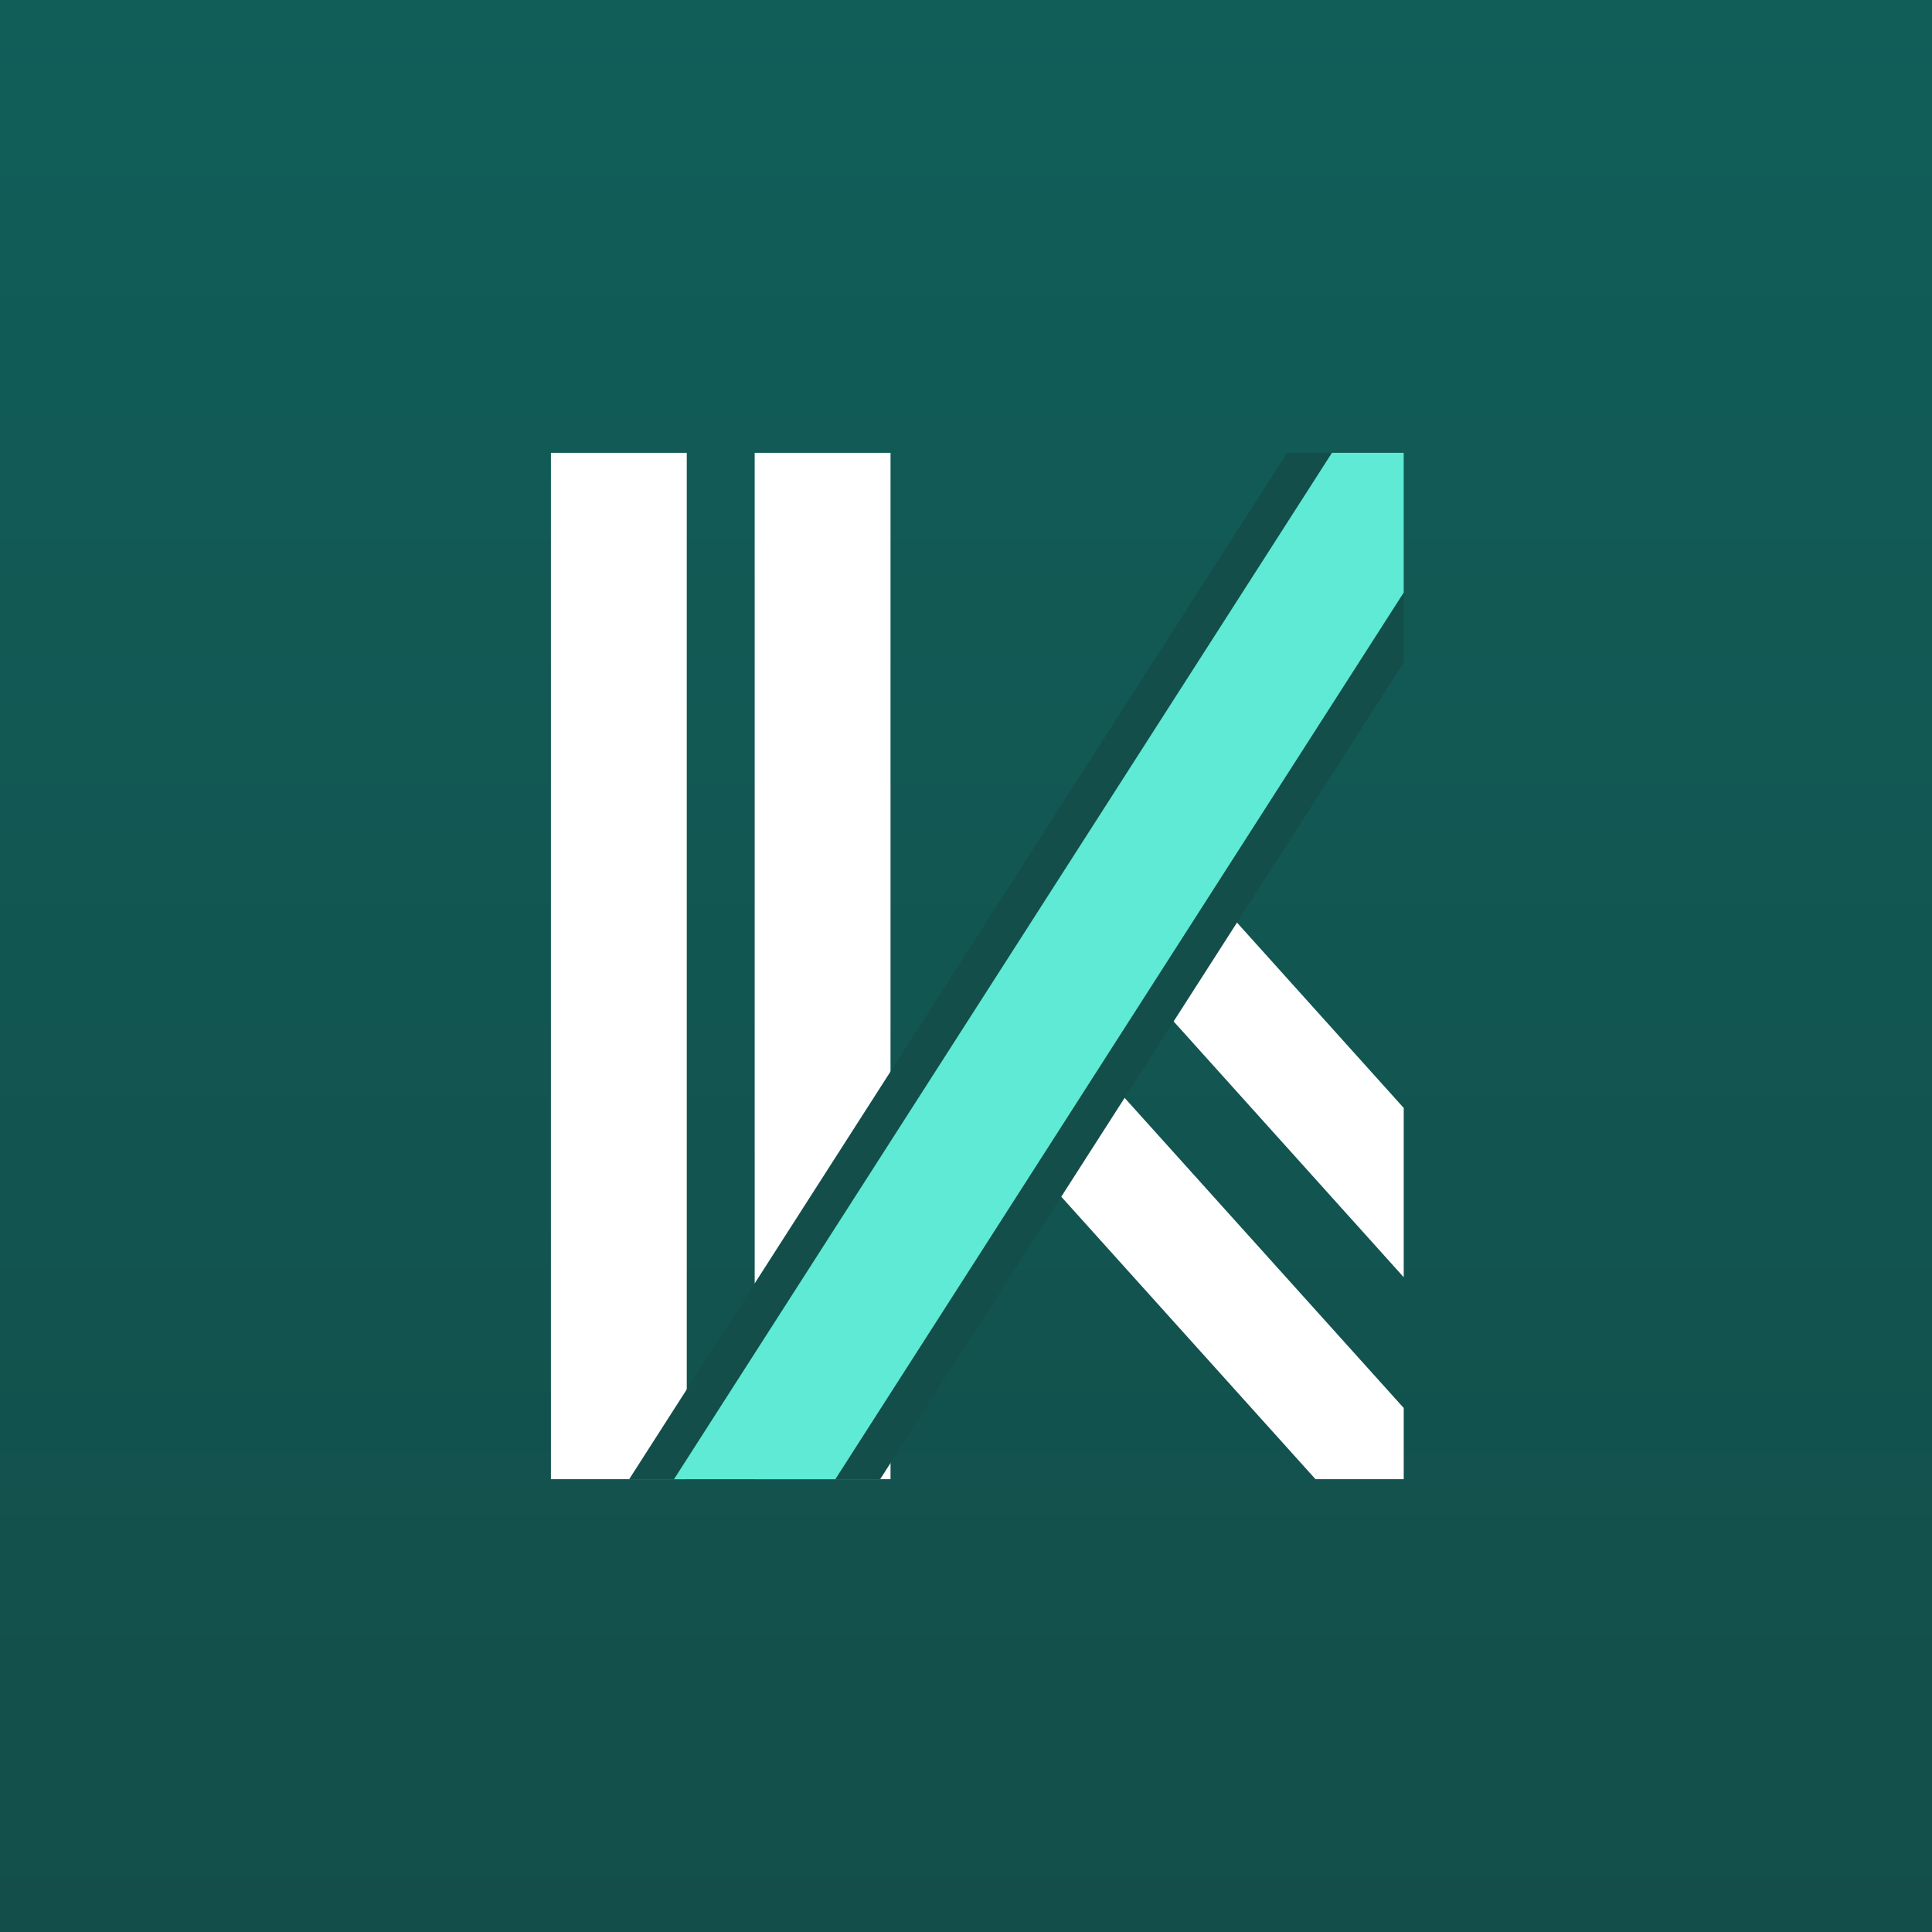
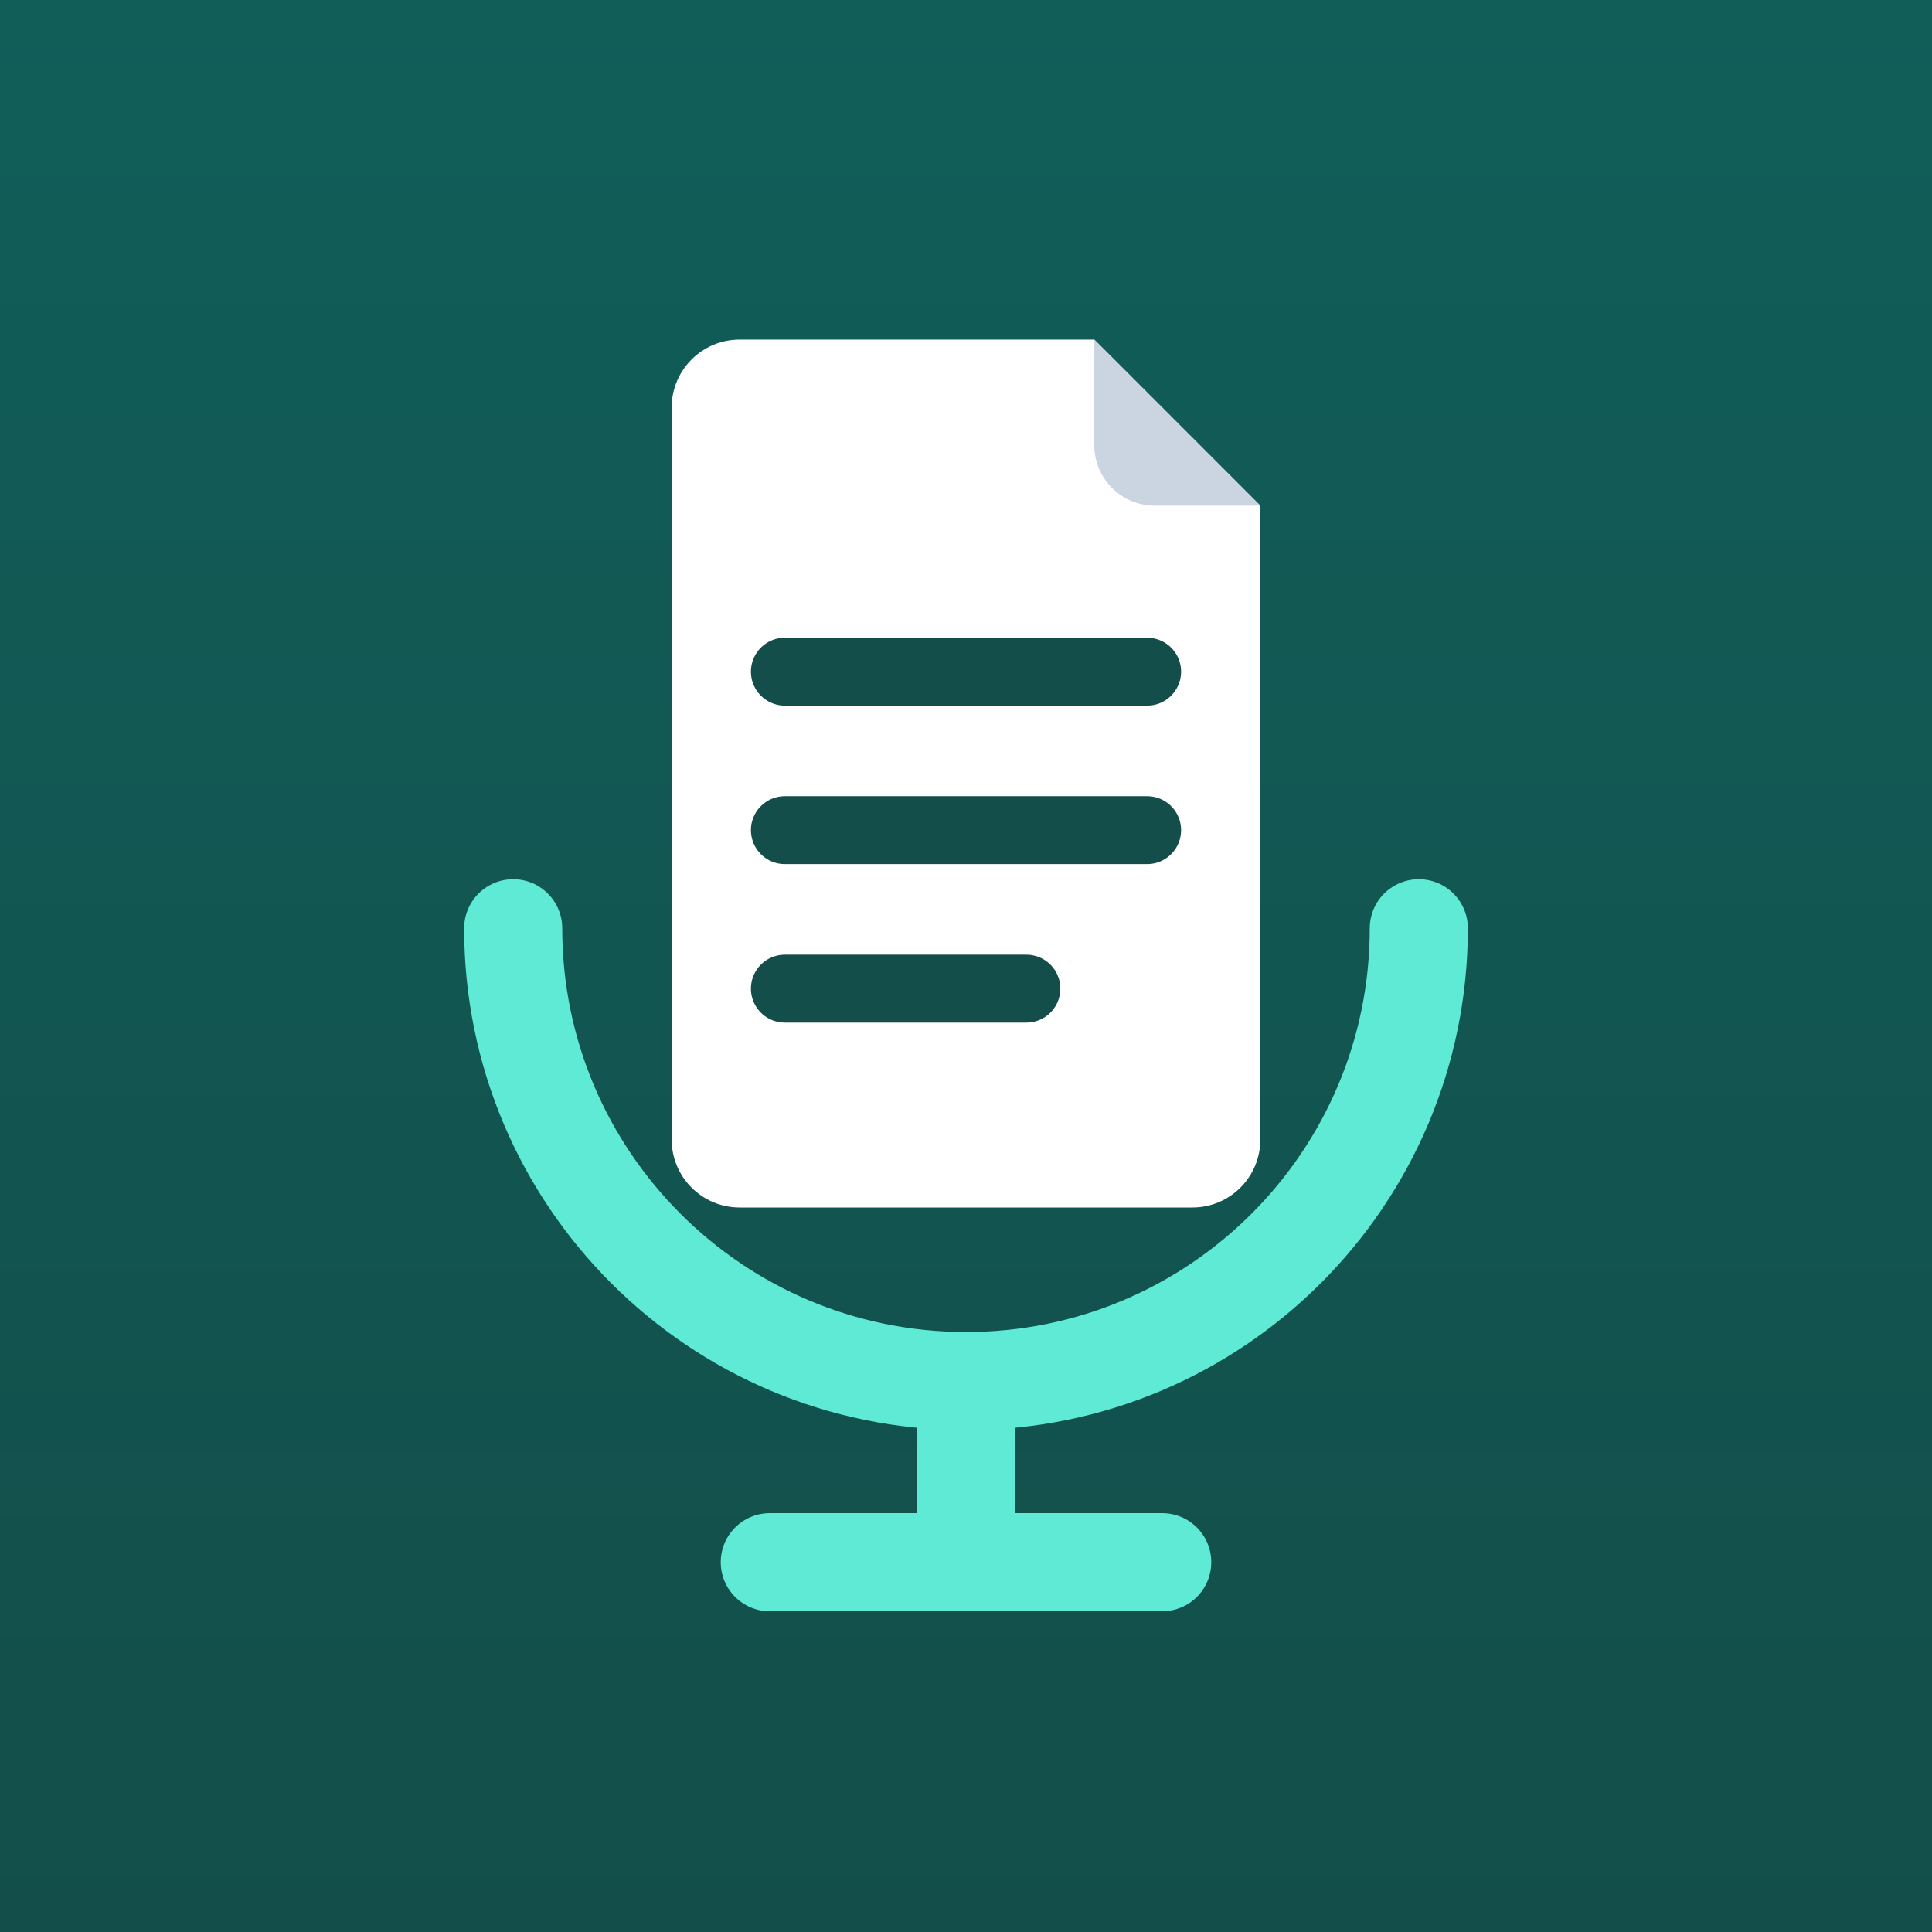
<svg xmlns="http://www.w3.org/2000/svg" viewBox="0 0 512 512">
  <defs>
    <linearGradient id="bg" x1="0" y1="0" x2="0" y2="1">
      <stop offset="0" stop-color="#115e59" />
      <stop offset="1" stop-color="#134e4a" />
    </linearGradient>
-     <clipPath id="box">
-       <rect x="146" y="120" width="226" height="272" />
-     </clipPath>
  </defs>
  <rect width="512" height="512" fill="url(#bg)" />
-   <g clip-path="url(#box)" stroke-linecap="butt">
-     <rect x="146" y="120" width="36" height="272" fill="#ffffff" />
-     <rect x="200" y="120" width="36" height="272" fill="#ffffff" />
-     <line x1="268" y1="280" x2="430" y2="460" stroke="#ffffff" stroke-width="30" />
-     <line x1="300" y1="236" x2="470" y2="425" stroke="#ffffff" stroke-width="30" />
-     <line x1="150" y1="470" x2="400" y2="80" stroke="#134e4a" stroke-width="56" />
-     <line x1="150" y1="470" x2="400" y2="80" stroke="#5eead4" stroke-width="36" />
-   </g>
+   <path d="M196 90 H290 L334 134 V302 a18 18 0 0 1 -18 18 H196 a18 18 0 0 1 -18 -18 V108 a18 18 0 0 1 18 -18 Z" fill="#ffffff" />
+   <path d="M290 90 V118 a16 16 0 0 0 16 16 H334 Z" fill="#cbd5e1" />
+   <path d="M208 178 H304 M208 220 H304 M208 262 H272" stroke="#134e4a" stroke-width="18" stroke-linecap="round" />
+   <path d="M136 246 a120 120 0 0 0 240 0" fill="none" stroke="#5eead4" stroke-width="26" stroke-linecap="round" />
+   <path d="M256 368 V410 M204 414 H308" stroke="#5eead4" stroke-width="26" stroke-linecap="round" />
</svg>
